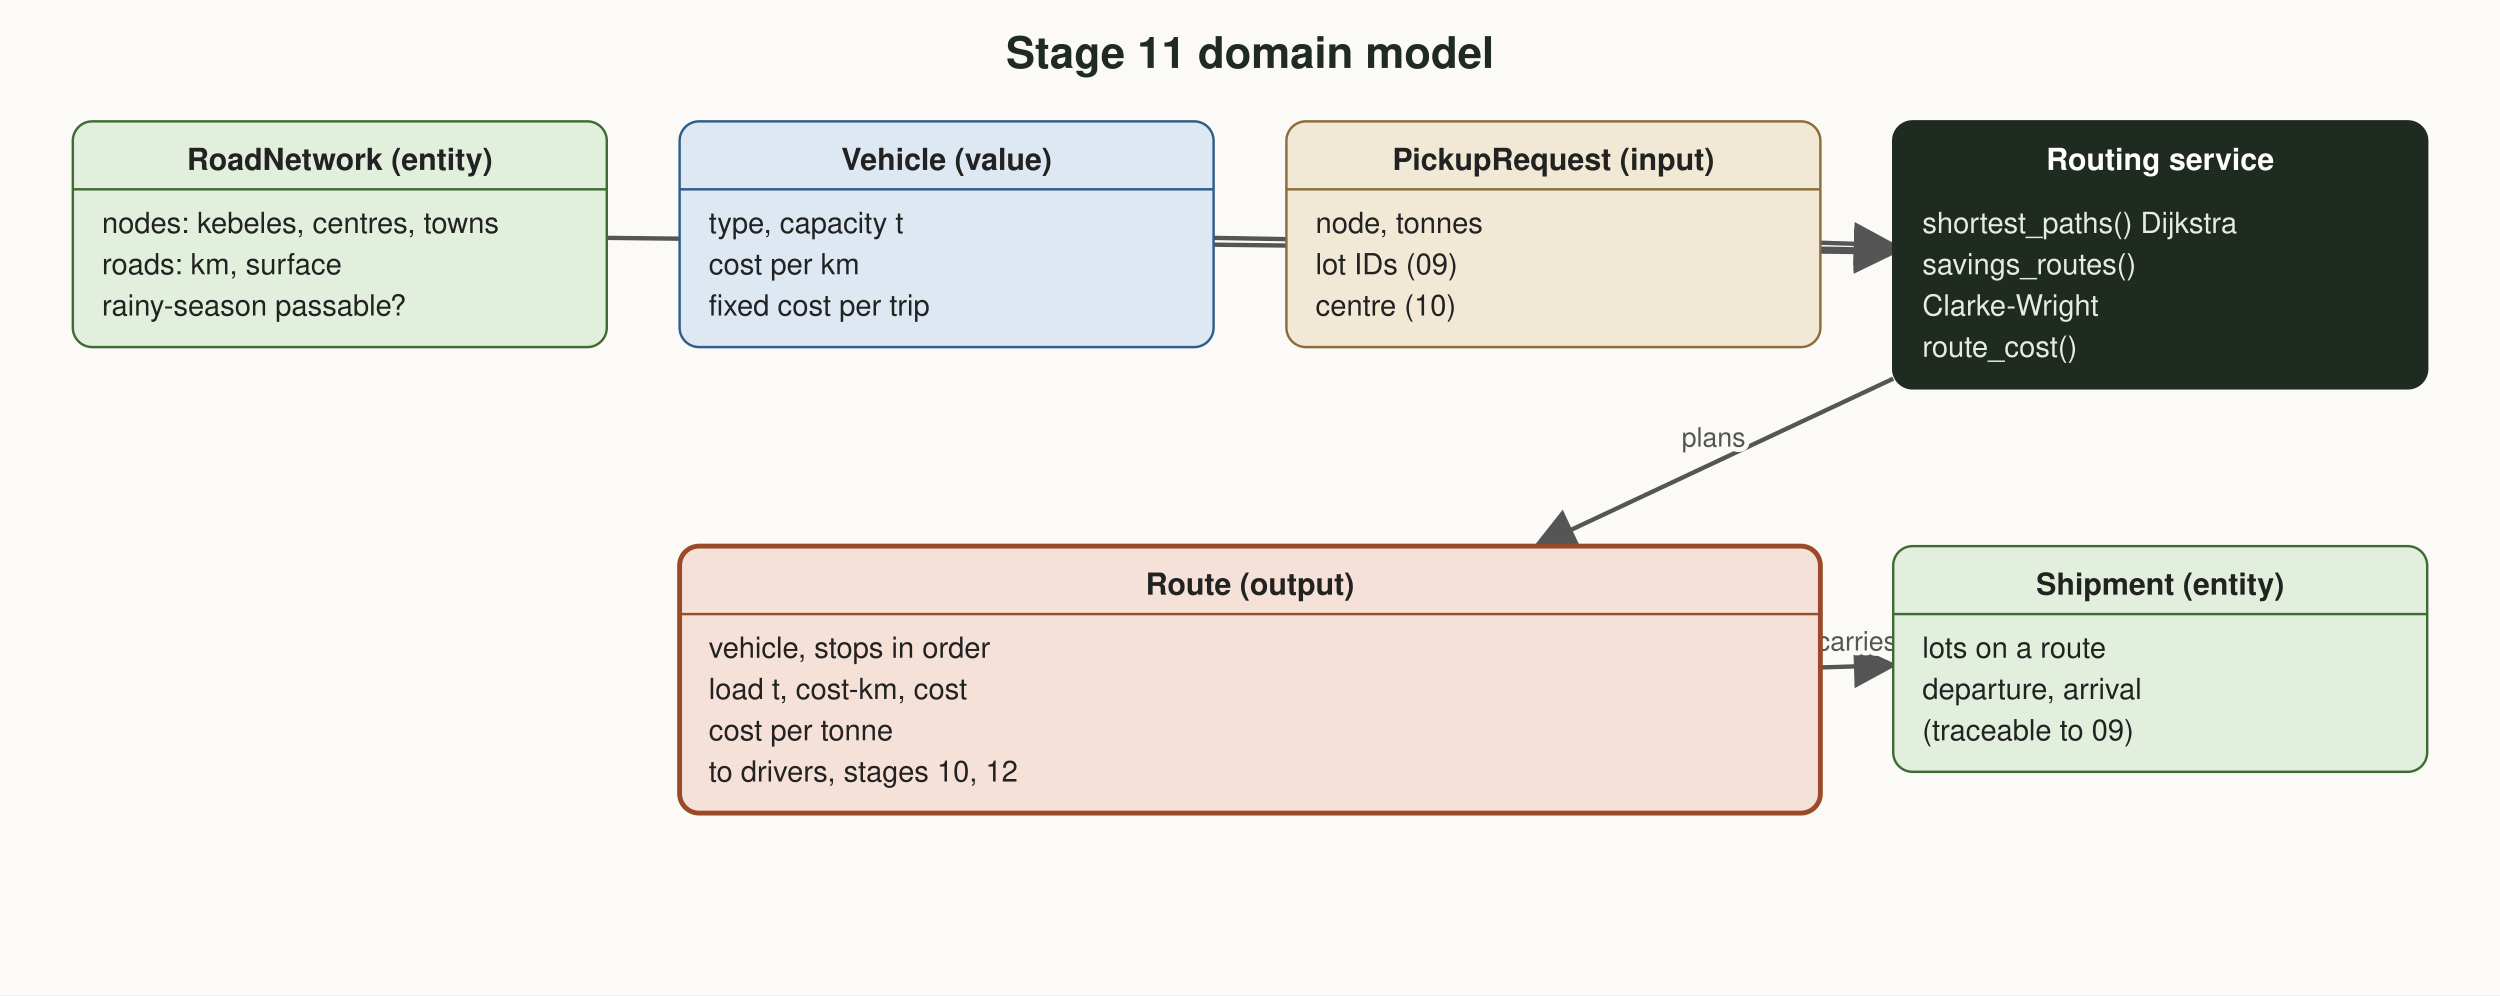
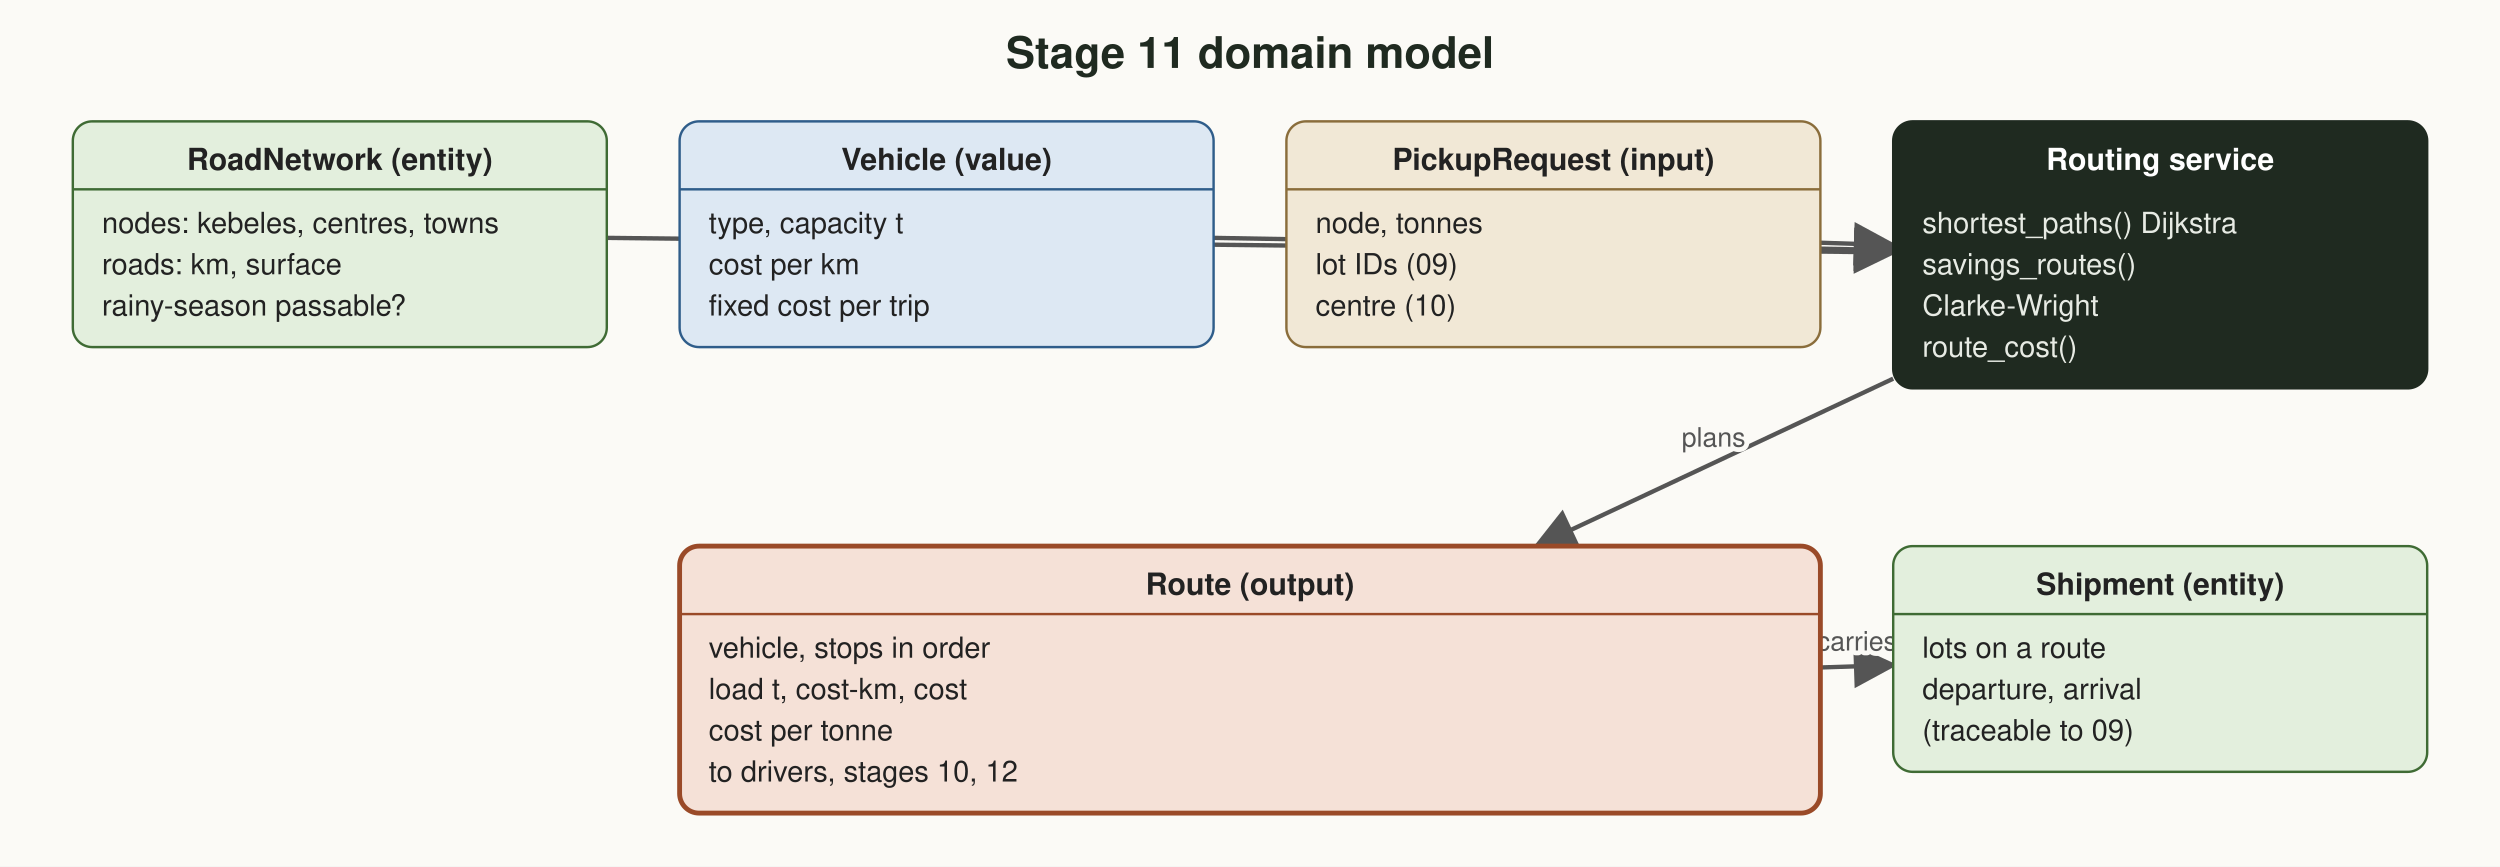
- <svg xmlns="http://www.w3.org/2000/svg" viewBox="0 0 1030 410" font-family="Helvetica, Arial, sans-serif">
-   <rect width="1030" height="410" fill="#fbfaf6" />
+ <svg xmlns="http://www.w3.org/2000/svg" viewBox="0 0 1030 357" font-family="Helvetica, Arial, sans-serif">
+   <rect width="1030" height="357" fill="#fbfaf6" />
  <defs>
    <marker id="a" markerWidth="10" markerHeight="10" refX="9" refY="5" orient="auto">
      <path d="M0,0 L10,5 L0,10 z" fill="#555" />
    </marker>
  </defs>
  <text x="515.0" y="28" text-anchor="middle" font-size="18" font-weight="bold" fill="#1f2a20">Stage 11 domain model</text>
  <line x1="250" y1="98" x2="780" y2="104" stroke="#555" stroke-width="1.8" marker-end="url(#a)" />
  <line x1="500" y1="98" x2="780" y2="103" stroke="#555" stroke-width="1.8" marker-end="url(#a)" />
  <line x1="750" y1="100" x2="780" y2="101" stroke="#555" stroke-width="1.8" marker-end="url(#a)" />
  <line x1="780" y1="156" x2="633" y2="225" stroke="#555" stroke-width="1.8" marker-end="url(#a)" />
  <text x="706" y="184" font-size="11" fill="#555" text-anchor="middle" stroke="#fbfaf6" stroke-width="4" paint-order="stroke" stroke-linejoin="round">plans</text>
  <line x1="750" y1="275" x2="780" y2="274" stroke="#555" stroke-width="1.8" marker-end="url(#a)" />
  <text x="765" y="268" font-size="11" fill="#555" text-anchor="middle" stroke="#fbfaf6" stroke-width="4" paint-order="stroke" stroke-linejoin="round">carries</text>
  <rect x="30" y="50" width="220" height="93" rx="8" fill="#e3efdd" stroke="#3f6b34" stroke-width="1" />
  <text x="140.0" y="70" text-anchor="middle" font-weight="bold" font-size="12.5" fill="#222">RoadNetwork (entity)</text>
  <line x1="30" y1="78" x2="250" y2="78" stroke="#3f6b34" />
  <text x="42" y="96" font-size="12" fill="#222">nodes: kebeles, centres, towns</text>
  <text x="42" y="113" font-size="12" fill="#222">roads: km, surface</text>
  <text x="42" y="130" font-size="12" fill="#222">rainy-season passable?</text>
  <rect x="280" y="50" width="220" height="93" rx="8" fill="#dde8f3" stroke="#2f5d8a" stroke-width="1" />
  <text x="390.0" y="70" text-anchor="middle" font-weight="bold" font-size="12.5" fill="#222">Vehicle (value)</text>
  <line x1="280" y1="78" x2="500" y2="78" stroke="#2f5d8a" />
  <text x="292" y="96" font-size="12" fill="#222">type, capacity t</text>
  <text x="292" y="113" font-size="12" fill="#222">cost per km</text>
  <text x="292" y="130" font-size="12" fill="#222">fixed cost per trip</text>
  <rect x="530" y="50" width="220" height="93" rx="8" fill="#f1e8d6" stroke="#8a6d3b" stroke-width="1" />
  <text x="640.0" y="70" text-anchor="middle" font-weight="bold" font-size="12.5" fill="#222">PickupRequest (input)</text>
  <line x1="530" y1="78" x2="750" y2="78" stroke="#8a6d3b" />
  <text x="542" y="96" font-size="12" fill="#222">node, tonnes</text>
  <text x="542" y="113" font-size="12" fill="#222">lot IDs (09)</text>
  <text x="542" y="130" font-size="12" fill="#222">centre (10)</text>
  <rect x="780" y="50" width="220" height="110" rx="8" fill="#1f2a20" stroke="#1f2a20" stroke-width="1" />
  <text x="890.0" y="70" text-anchor="middle" font-weight="bold" font-size="12.5" fill="#fff">Routing service</text>
  <text x="792" y="96" font-size="12" fill="#e7ebe4">shortest_paths() Dijkstra</text>
  <text x="792" y="113" font-size="12" fill="#e7ebe4">savings_routes()</text>
  <text x="792" y="130" font-size="12" fill="#e7ebe4">Clarke-Wright</text>
  <text x="792" y="147" font-size="12" fill="#e7ebe4">route_cost()</text>
  <rect x="280" y="225" width="470" height="110" rx="8" fill="#f5e1d7" stroke="#9a4a28" stroke-width="2" />
  <text x="515.0" y="245" text-anchor="middle" font-weight="bold" font-size="12.5" fill="#222">Route (output)</text>
  <line x1="280" y1="253" x2="750" y2="253" stroke="#9a4a28" />
  <text x="292" y="271" font-size="12" fill="#222">vehicle, stops in order</text>
  <text x="292" y="288" font-size="12" fill="#222">load t, cost-km, cost</text>
  <text x="292" y="305" font-size="12" fill="#222">cost per tonne</text>
  <text x="292" y="322" font-size="12" fill="#222">to drivers, stages 10, 12</text>
  <rect x="780" y="225" width="220" height="93" rx="8" fill="#e3efdd" stroke="#3f6b34" stroke-width="1" />
  <text x="890.0" y="245" text-anchor="middle" font-weight="bold" font-size="12.5" fill="#222">Shipment (entity)</text>
  <line x1="780" y1="253" x2="1000" y2="253" stroke="#3f6b34" />
  <text x="792" y="271" font-size="12" fill="#222">lots on a route</text>
  <text x="792" y="288" font-size="12" fill="#222">departure, arrival</text>
  <text x="792" y="305" font-size="12" fill="#222">(traceable to 09)</text>
</svg>
